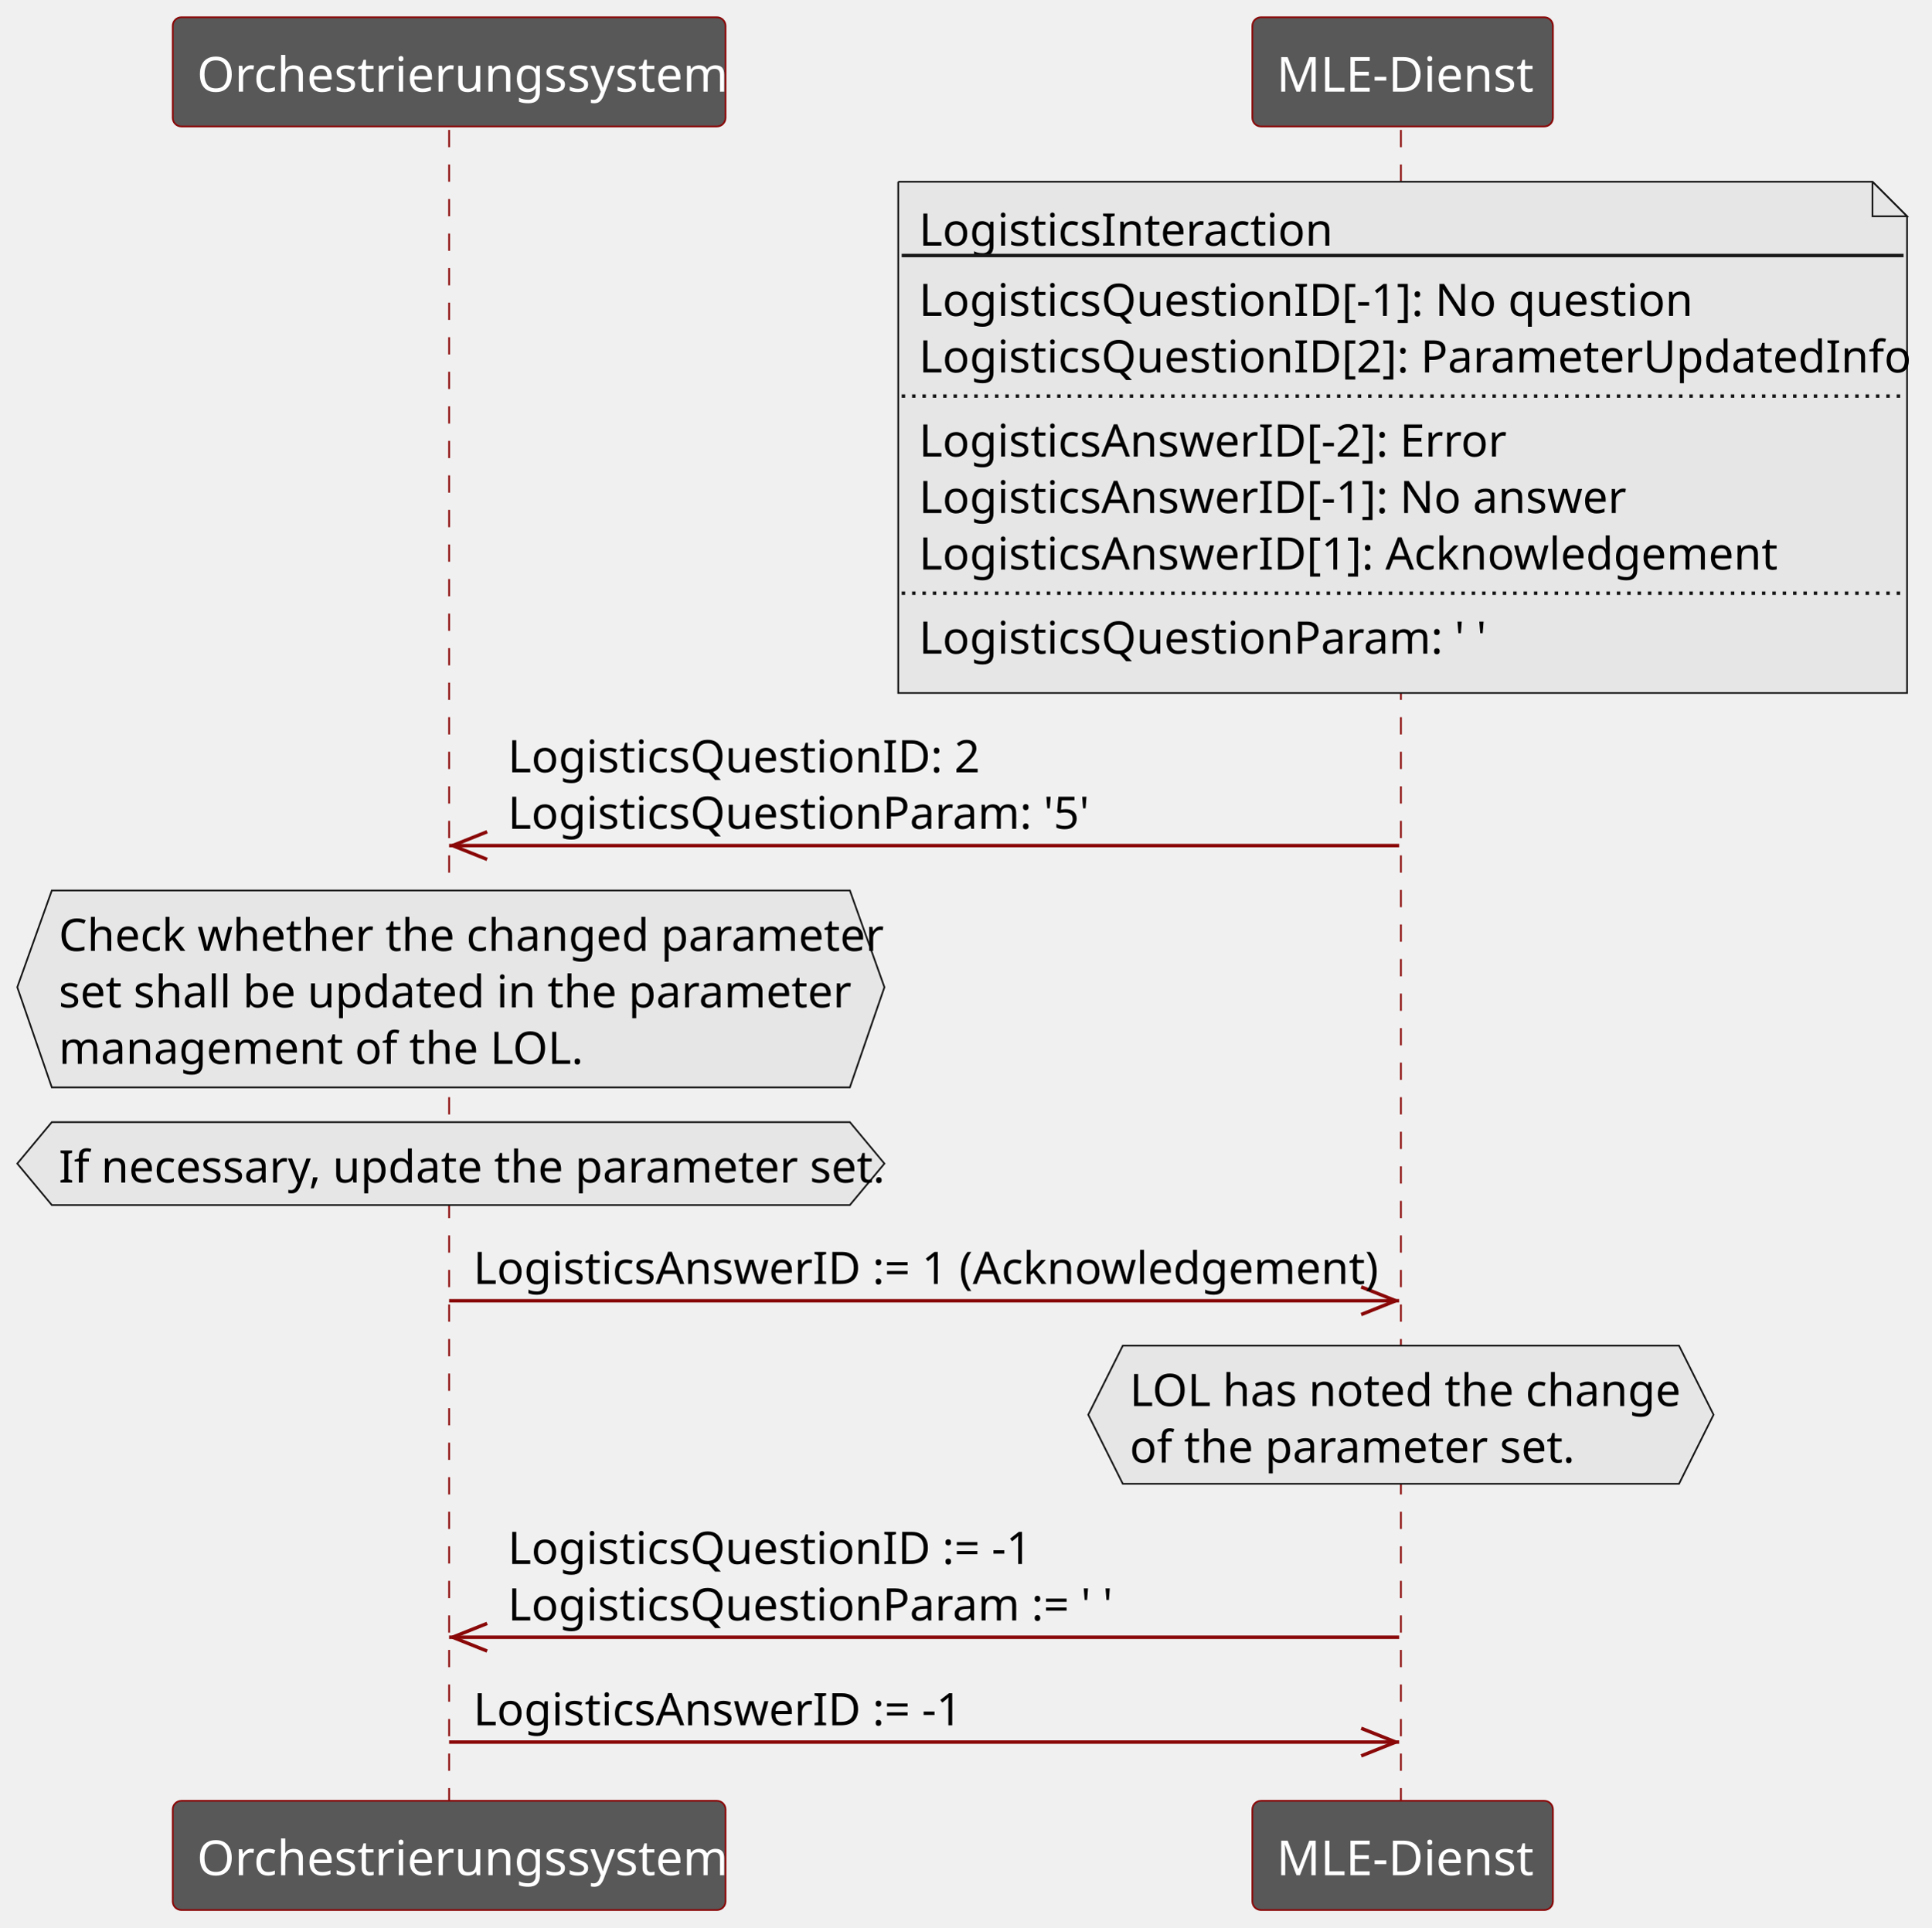
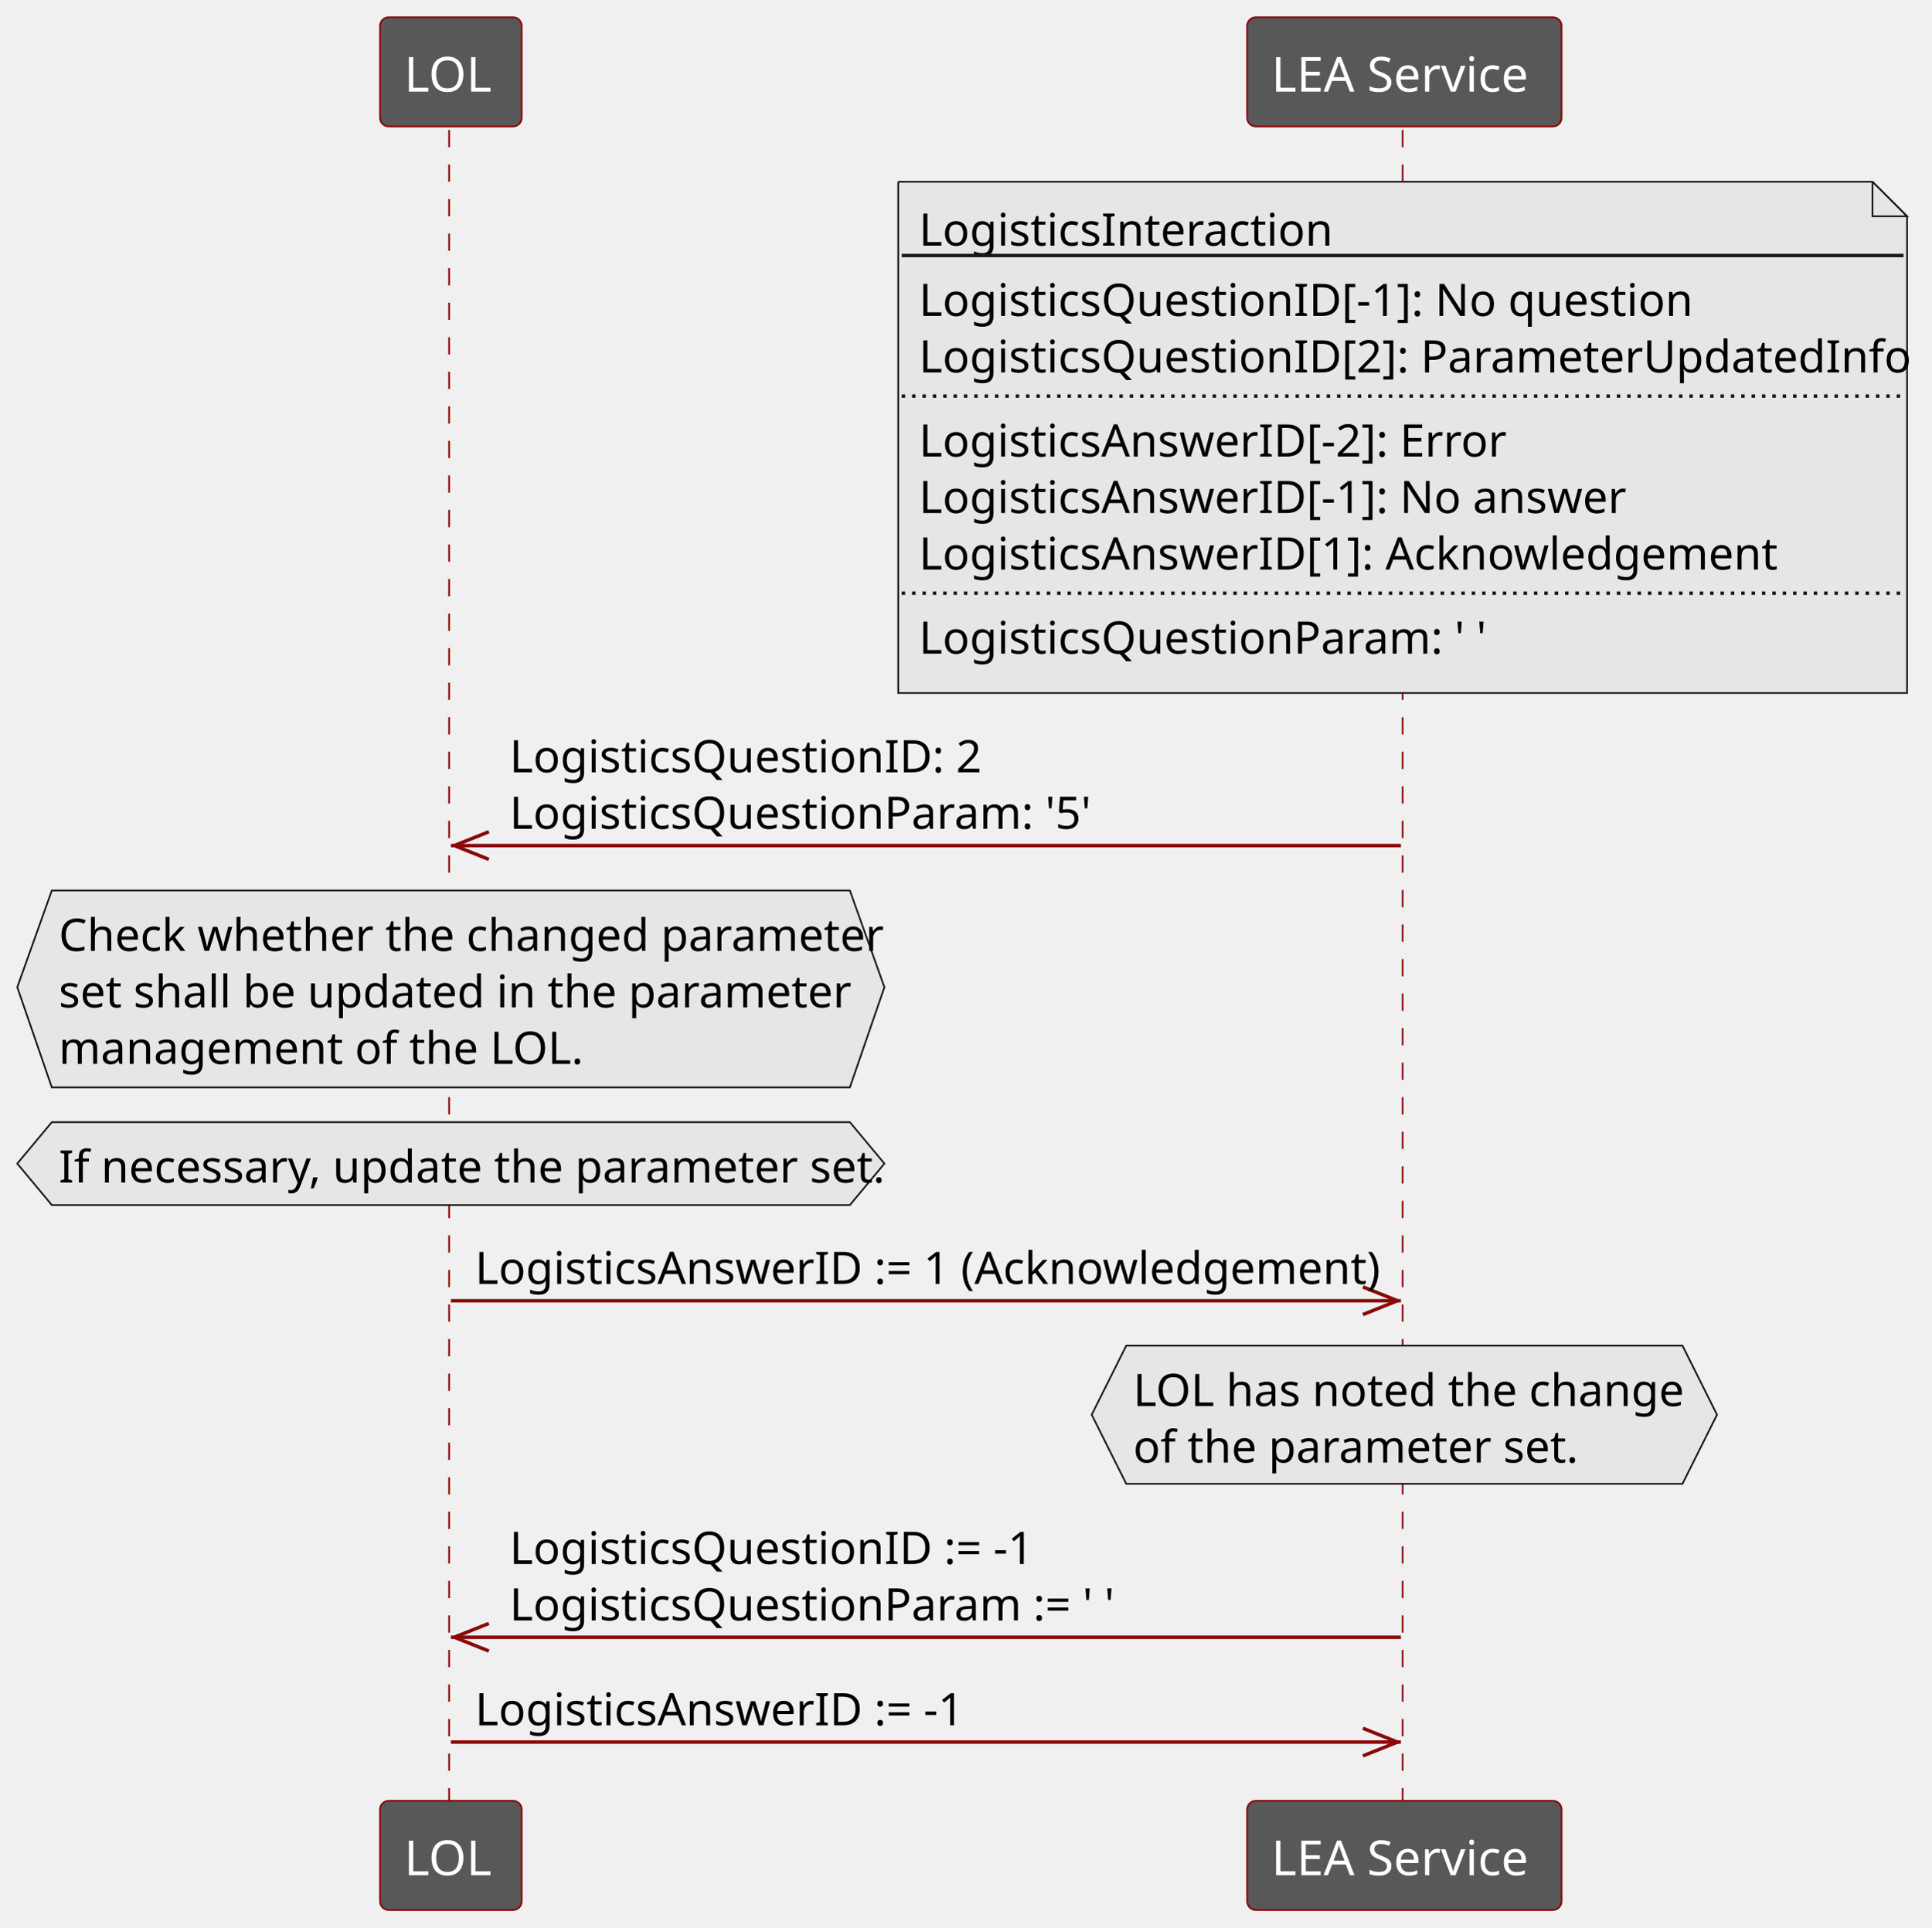
<svg xmlns="http://www.w3.org/2000/svg" contentStyleType="text/css" height="558px" preserveAspectRatio="none" style="width:559px;height:558px;background:#FFFFFF;" version="1.1" viewBox="0 0 559 558" width="559px" zoomAndPan="magnify">
  <defs />
  <g>
    <line style="stroke:#8A0808;stroke-width:0.5;stroke-dasharray:5.0,5.0;" x1="130" x2="130" y1="37.609" y2="522.289" />
-     <line style="stroke:#8A0808;stroke-width:0.5;stroke-dasharray:5.0,5.0;" x1="405.5" x2="405.5" y1="37.609" y2="522.289" />
-     <rect fill="#585858" height="31.609" rx="2.5" ry="2.5" style="stroke:#8A0808;stroke-width:0.5;" width="160" x="50" y="5" />
-     <text fill="#FFFFFF" font-family="sans-serif" font-size="14" lengthAdjust="spacing" textLength="146" x="57" y="26.533">Orchestrierungssystem</text>
-     <rect fill="#585858" height="31.609" rx="2.5" ry="2.5" style="stroke:#8A0808;stroke-width:0.5;" width="160" x="50" y="521.289" />
-     <text fill="#FFFFFF" font-family="sans-serif" font-size="14" lengthAdjust="spacing" textLength="146" x="57" y="542.822">Orchestrierungssystem</text>
-     <rect fill="#585858" height="31.609" rx="2.5" ry="2.5" style="stroke:#8A0808;stroke-width:0.5;" width="87" x="362.5" y="5" />
-     <text fill="#FFFFFF" font-family="sans-serif" font-size="14" lengthAdjust="spacing" textLength="73" x="369.5" y="26.533">MLE-Dienst</text>
-     <rect fill="#585858" height="31.609" rx="2.5" ry="2.5" style="stroke:#8A0808;stroke-width:0.5;" width="87" x="362.5" y="521.289" />
-     <text fill="#FFFFFF" font-family="sans-serif" font-size="14" lengthAdjust="spacing" textLength="73" x="369.5" y="542.822">MLE-Dienst</text>
+     <line style="stroke:#8A0808;stroke-width:0.5;stroke-dasharray:5.0,5.0;" x1="406" x2="406" y1="37.609" y2="522.289" />
+     <rect fill="#585858" height="31.609" rx="2.5" ry="2.5" style="stroke:#8A0808;stroke-width:0.5;" width="41" x="110" y="5" />
+     <text fill="#FFFFFF" font-family="sans-serif" font-size="14" lengthAdjust="spacing" textLength="27" x="117" y="26.533">LOL</text>
+     <rect fill="#585858" height="31.609" rx="2.5" ry="2.5" style="stroke:#8A0808;stroke-width:0.5;" width="41" x="110" y="521.289" />
+     <text fill="#FFFFFF" font-family="sans-serif" font-size="14" lengthAdjust="spacing" textLength="27" x="117" y="542.822">LOL</text>
+     <rect fill="#585858" height="31.609" rx="2.5" ry="2.5" style="stroke:#8A0808;stroke-width:0.5;" width="91" x="361" y="5" />
+     <text fill="#FFFFFF" font-family="sans-serif" font-size="14" lengthAdjust="spacing" textLength="77" x="368" y="26.533">LEA Service</text>
+     <rect fill="#585858" height="31.609" rx="2.5" ry="2.5" style="stroke:#8A0808;stroke-width:0.5;" width="91" x="361" y="521.289" />
+     <text fill="#FFFFFF" font-family="sans-serif" font-size="14" lengthAdjust="spacing" textLength="77" x="368" y="542.822">LEA Service</text>
    <path d="M260,52.609 L260,200.609 L552,200.609 L552,62.609 L542,52.609 L260,52.609 " fill="#E6E6E6" style="stroke:#181818;stroke-width:0.5;" />
    <path d="M542,52.609 L542,62.609 L552,62.609 L542,52.609 " fill="#E6E6E6" style="stroke:#181818;stroke-width:0.5;" />
    <text fill="#000000" font-family="sans-serif" font-size="13" lengthAdjust="spacing" textLength="112" x="266" y="71.105">LogisticsInteraction</text>
    <line style="stroke:#181818;stroke-width:1.0;" x1="261" x2="551" y1="73.961" y2="73.961" />
    <text fill="#000000" font-family="sans-serif" font-size="13" lengthAdjust="spacing" textLength="212" x="266" y="91.456">LogisticsQuestionID[-1]: No question</text>
    <text fill="#000000" font-family="sans-serif" font-size="13" lengthAdjust="spacing" textLength="267" x="266" y="107.808">LogisticsQuestionID[2]: ParameterUpdatedInfo</text>
    <line style="stroke:#181818;stroke-width:1.0;stroke-dasharray:1.0,2.0;" x1="261" x2="551" y1="114.664" y2="114.664" />
    <text fill="#000000" font-family="sans-serif" font-size="13" lengthAdjust="spacing" textLength="162" x="266" y="132.159">LogisticsAnswerID[-2]: Error</text>
    <text fill="#000000" font-family="sans-serif" font-size="13" lengthAdjust="spacing" textLength="195" x="266" y="148.511">LogisticsAnswerID[-1]: No answer</text>
    <text fill="#000000" font-family="sans-serif" font-size="13" lengthAdjust="spacing" textLength="236" x="266" y="164.862">LogisticsAnswerID[1]: Acknowledgement</text>
    <line style="stroke:#181818;stroke-width:1.0;stroke-dasharray:1.0,2.0;" x1="261" x2="551" y1="171.719" y2="171.719" />
    <text fill="#000000" font-family="sans-serif" font-size="13" lengthAdjust="spacing" textLength="158" x="266" y="189.214">LogisticsQuestionParam: ' '</text>
-     <line style="stroke:#8A0808;stroke-width:1.0;" x1="131" x2="141" y1="244.773" y2="240.773" />
-     <line style="stroke:#8A0808;stroke-width:1.0;" x1="131" x2="141" y1="244.773" y2="248.773" />
-     <line style="stroke:#8A0808;stroke-width:1.0;" x1="130" x2="405" y1="244.773" y2="244.773" />
-     <text fill="#000000" font-family="sans-serif" font-size="13" lengthAdjust="spacing" textLength="131" x="147" y="223.565">LogisticsQuestionID: 2</text>
-     <text fill="#000000" font-family="sans-serif" font-size="13" lengthAdjust="spacing" textLength="161" x="147" y="239.917">LogisticsQuestionParam: '5'</text>
+     <line style="stroke:#8A0808;stroke-width:1.0;" x1="131.5" x2="141.5" y1="244.773" y2="240.773" />
+     <line style="stroke:#8A0808;stroke-width:1.0;" x1="131.5" x2="141.5" y1="244.773" y2="248.773" />
+     <line style="stroke:#8A0808;stroke-width:1.0;" x1="130.5" x2="405.5" y1="244.773" y2="244.773" />
+     <text fill="#000000" font-family="sans-serif" font-size="13" lengthAdjust="spacing" textLength="131" x="147.5" y="223.565">LogisticsQuestionID: 2</text>
+     <text fill="#000000" font-family="sans-serif" font-size="13" lengthAdjust="spacing" textLength="161" x="147.5" y="239.917">LogisticsQuestionParam: '5'</text>
    <polygon fill="#E6E6E6" points="15,257.773,246,257.773,256,285.773,246,314.773,15,314.773,5,285.773,15,257.773" style="stroke:#181818;stroke-width:0.5;" />
    <text fill="#000000" font-family="sans-serif" font-size="13" lengthAdjust="spacing" textLength="223" x="17" y="275.269">Check whether the changed parameter</text>
    <text fill="#000000" font-family="sans-serif" font-size="13" lengthAdjust="spacing" textLength="215" x="17" y="291.62">set shall be updated in the parameter</text>
    <text fill="#000000" font-family="sans-serif" font-size="13" lengthAdjust="spacing" textLength="143" x="17" y="307.972">management of the LOL.</text>
    <polygon fill="#E6E6E6" points="15,324.828,246,324.828,256,336.828,246,348.828,15,348.828,5,336.828,15,324.828" style="stroke:#181818;stroke-width:0.5;" />
    <text fill="#000000" font-family="sans-serif" font-size="13" lengthAdjust="spacing" textLength="227" x="17" y="342.323">If necessary, update the parameter set.</text>
-     <line style="stroke:#8A0808;stroke-width:1.0;" x1="404" x2="394" y1="376.531" y2="372.531" />
-     <line style="stroke:#8A0808;stroke-width:1.0;" x1="404" x2="394" y1="376.531" y2="380.531" />
-     <line style="stroke:#8A0808;stroke-width:1.0;" x1="130" x2="405" y1="376.531" y2="376.531" />
-     <text fill="#000000" font-family="sans-serif" font-size="13" lengthAdjust="spacing" textLength="252" x="137" y="371.675">LogisticsAnswerID := 1 (Acknowledgement)</text>
-     <polygon fill="#E6E6E6" points="325,389.531,486,389.531,496,409.531,486,429.531,325,429.531,315,409.531,325,389.531" style="stroke:#181818;stroke-width:0.5;" />
-     <text fill="#000000" font-family="sans-serif" font-size="13" lengthAdjust="spacing" textLength="153" x="327" y="407.026">LOL has noted the change</text>
-     <text fill="#000000" font-family="sans-serif" font-size="13" lengthAdjust="spacing" textLength="120" x="327" y="423.378">of the parameter set.</text>
-     <line style="stroke:#8A0808;stroke-width:1.0;" x1="131" x2="141" y1="473.938" y2="469.938" />
-     <line style="stroke:#8A0808;stroke-width:1.0;" x1="131" x2="141" y1="473.938" y2="477.938" />
-     <line style="stroke:#8A0808;stroke-width:1.0;" x1="130" x2="405" y1="473.938" y2="473.938" />
-     <text fill="#000000" font-family="sans-serif" font-size="13" lengthAdjust="spacing" textLength="147" x="147" y="452.729">LogisticsQuestionID := -1</text>
-     <text fill="#000000" font-family="sans-serif" font-size="13" lengthAdjust="spacing" textLength="170" x="147" y="469.081">LogisticsQuestionParam := ' '</text>
-     <line style="stroke:#8A0808;stroke-width:1.0;" x1="404" x2="394" y1="504.289" y2="500.289" />
-     <line style="stroke:#8A0808;stroke-width:1.0;" x1="404" x2="394" y1="504.289" y2="508.289" />
-     <line style="stroke:#8A0808;stroke-width:1.0;" x1="130" x2="405" y1="504.289" y2="504.289" />
-     <text fill="#000000" font-family="sans-serif" font-size="13" lengthAdjust="spacing" textLength="138" x="137" y="499.433">LogisticsAnswerID := -1</text>
+     <line style="stroke:#8A0808;stroke-width:1.0;" x1="404.5" x2="394.5" y1="376.531" y2="372.531" />
+     <line style="stroke:#8A0808;stroke-width:1.0;" x1="404.5" x2="394.5" y1="376.531" y2="380.531" />
+     <line style="stroke:#8A0808;stroke-width:1.0;" x1="130.5" x2="405.5" y1="376.531" y2="376.531" />
+     <text fill="#000000" font-family="sans-serif" font-size="13" lengthAdjust="spacing" textLength="252" x="137.5" y="371.675">LogisticsAnswerID := 1 (Acknowledgement)</text>
+     <polygon fill="#E6E6E6" points="326,389.531,487,389.531,497,409.531,487,429.531,326,429.531,316,409.531,326,389.531" style="stroke:#181818;stroke-width:0.5;" />
+     <text fill="#000000" font-family="sans-serif" font-size="13" lengthAdjust="spacing" textLength="153" x="328" y="407.026">LOL has noted the change</text>
+     <text fill="#000000" font-family="sans-serif" font-size="13" lengthAdjust="spacing" textLength="120" x="328" y="423.378">of the parameter set.</text>
+     <line style="stroke:#8A0808;stroke-width:1.0;" x1="131.5" x2="141.5" y1="473.938" y2="469.938" />
+     <line style="stroke:#8A0808;stroke-width:1.0;" x1="131.5" x2="141.5" y1="473.938" y2="477.938" />
+     <line style="stroke:#8A0808;stroke-width:1.0;" x1="130.5" x2="405.5" y1="473.938" y2="473.938" />
+     <text fill="#000000" font-family="sans-serif" font-size="13" lengthAdjust="spacing" textLength="147" x="147.5" y="452.729">LogisticsQuestionID := -1</text>
+     <text fill="#000000" font-family="sans-serif" font-size="13" lengthAdjust="spacing" textLength="170" x="147.5" y="469.081">LogisticsQuestionParam := ' '</text>
+     <line style="stroke:#8A0808;stroke-width:1.0;" x1="404.5" x2="394.5" y1="504.289" y2="500.289" />
+     <line style="stroke:#8A0808;stroke-width:1.0;" x1="404.5" x2="394.5" y1="504.289" y2="508.289" />
+     <line style="stroke:#8A0808;stroke-width:1.0;" x1="130.5" x2="405.5" y1="504.289" y2="504.289" />
+     <text fill="#000000" font-family="sans-serif" font-size="13" lengthAdjust="spacing" textLength="138" x="137.5" y="499.433">LogisticsAnswerID := -1</text>
  </g>
</svg>
